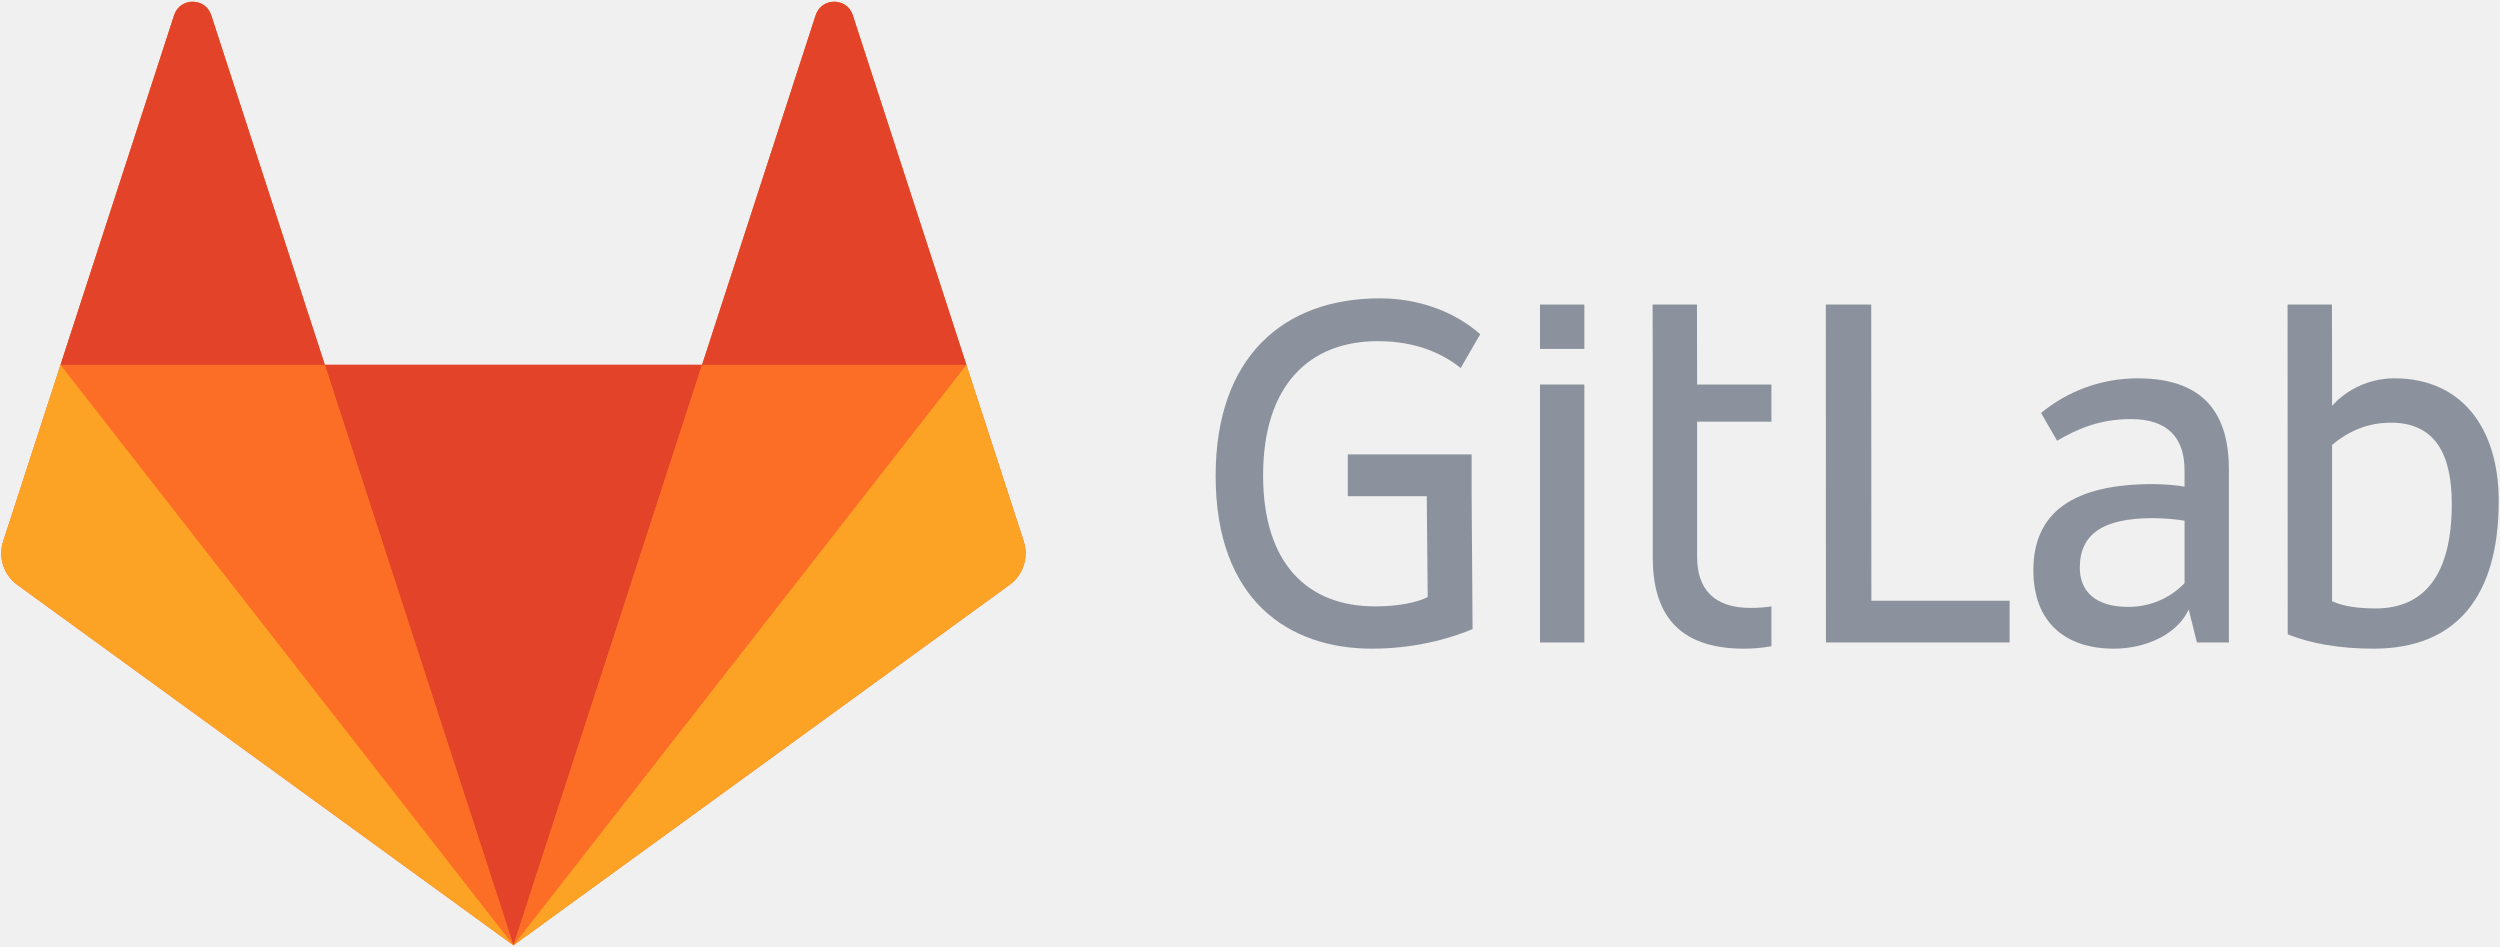
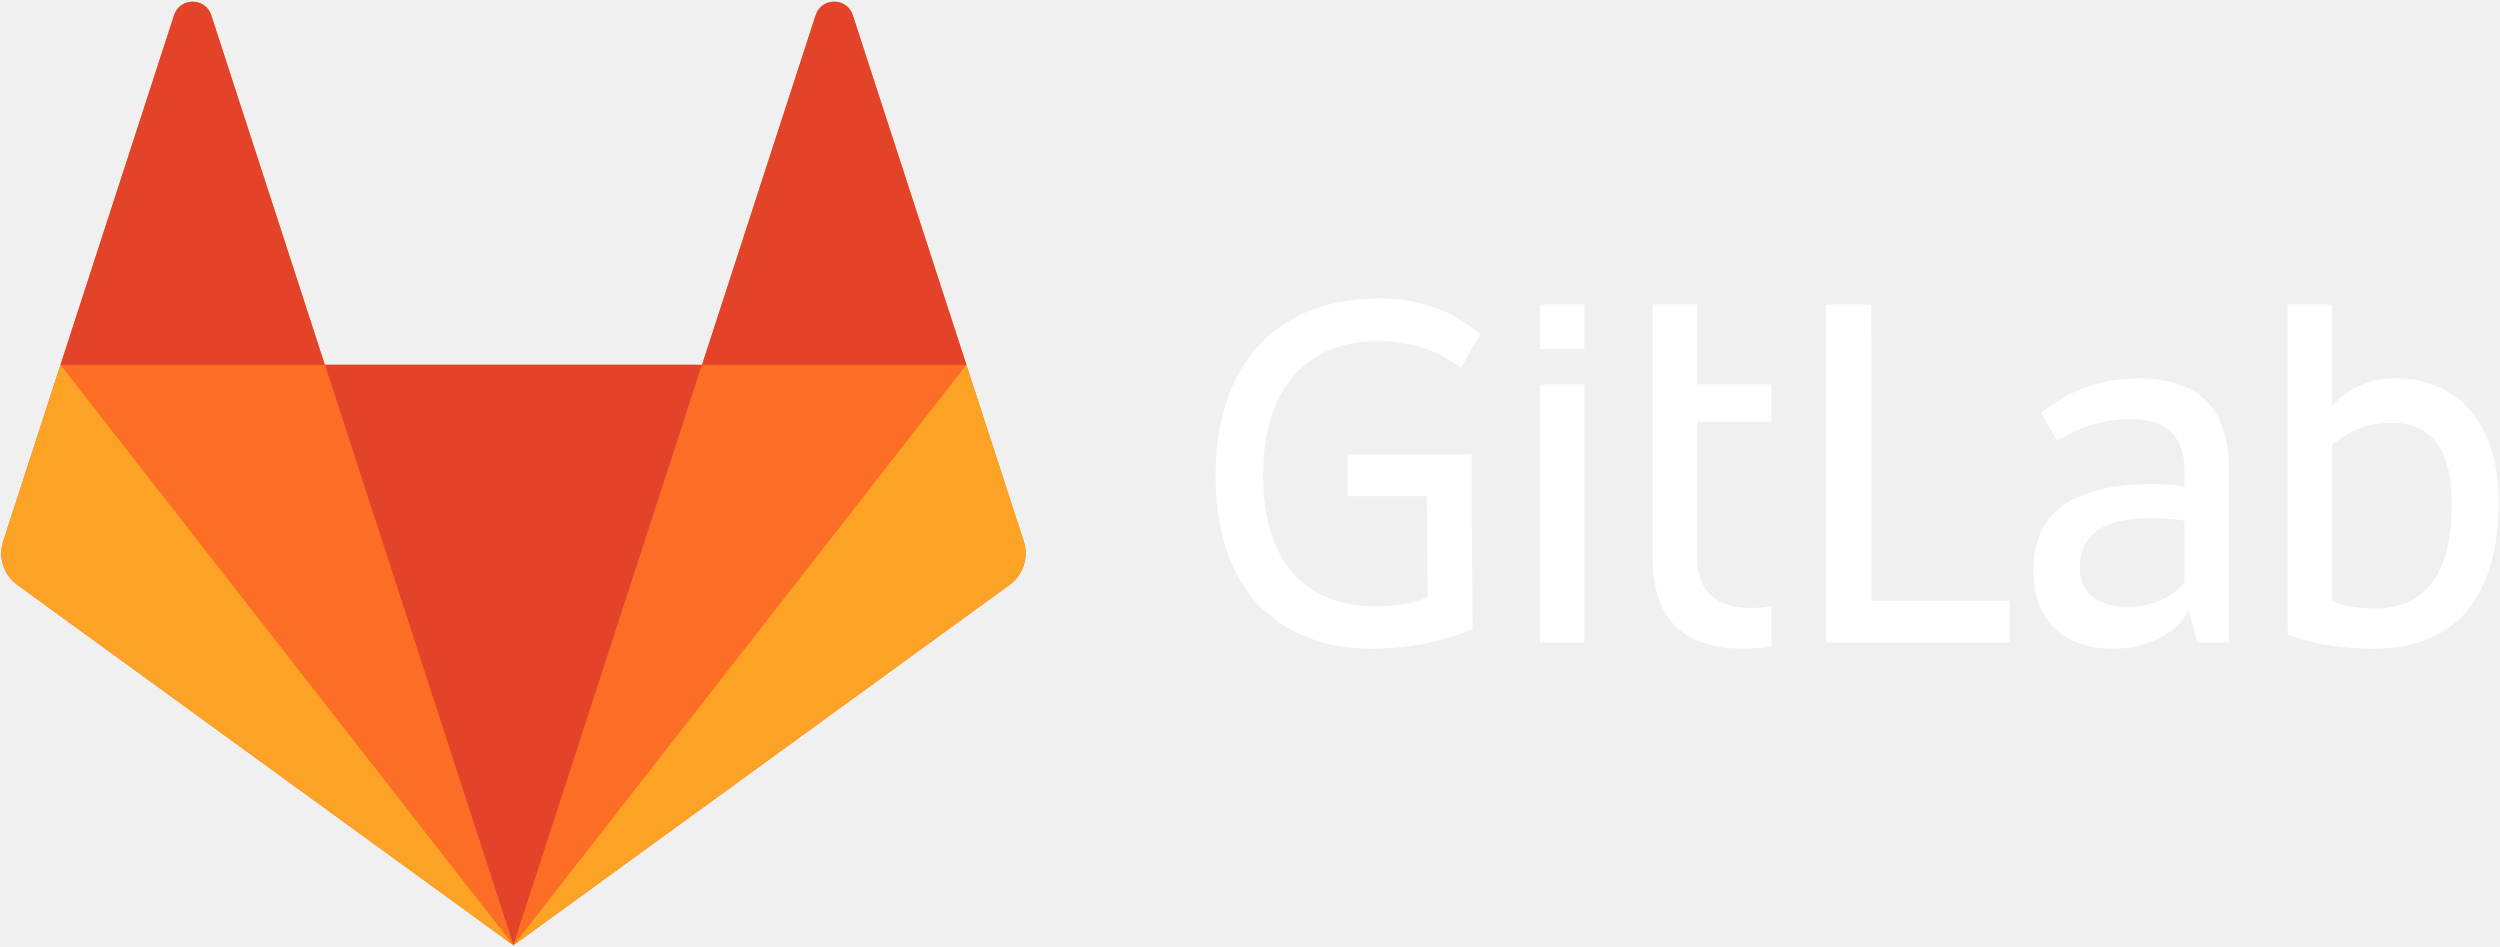
<svg xmlns="http://www.w3.org/2000/svg" xmlns:xlink="http://www.w3.org/1999/xlink" width="1202px" height="455px" viewBox="0 0 1202 455" version="1.1">
  <defs>
    <path id="path-1" d="M0,1173.333 L2000,1173.333 L2000,0 L0,0 L0,1173.333 L0,1173.333 Z" />
  </defs>
  <g id="Page-1" stroke="none" stroke-width="1" fill="none" fill-rule="evenodd">
    <g id="gitlab_logo" transform="translate(-439, -360)">
      <g id="g10" transform="translate(1000, 587.3333) scale(1, -1) translate(-1000, -587.3333) translate(0, 0.3333)">
-         <g id="g12" transform="translate(1316.014, 505.2441)" fill="#8C929D">
+         <g id="g12" transform="translate(1316.014, 505.2441)" fill="#ffffff">
          <path d="M22.667,162.667 L0.836,162.667 L0.905,0.179 L89.22,0.179 L89.22,20.272 L22.736,20.272 L22.667,162.667 L22.667,162.667 Z" id="path14" />
        </g>
        <g id="g16">
          <g id="g18-Clipped">
            <mask id="mask-2" fill="white">
              <use xlink:href="#path-1" />
            </mask>
            <g id="path22" />
            <g id="g18" mask="url(#mask-2)">
              <g transform="translate(438.6667, 358.6667)">
                <g id="g24" stroke-width="1" fill="none" transform="translate(977.3274, 143.2844)">
-                   <path d="M73.333,32 C67.876,26.295 58.697,20.588 46.293,20.588 C29.672,20.588 22.975,28.775 22.975,39.443 C22.975,55.567 34.137,63.257 57.953,63.257 C62.419,63.257 69.612,62.761 73.333,62.017 L73.333,32 L73.333,32 Z M50.759,130.485 C33.129,130.485 16.96,124.236 4.343,113.833 L12.059,100.468 C20.989,105.677 31.905,110.888 47.533,110.888 C65.395,110.888 73.333,101.708 73.333,86.328 L73.333,78.389 C69.86,79.133 62.667,79.631 58.201,79.631 C19.997,79.631 0.648,66.235 0.648,38.201 C0.648,13.147 16.028,0.495 39.347,0.495 C55.055,0.495 70.108,7.689 75.317,19.348 L79.287,3.472 L94.668,3.472 L94.668,86.576 C94.668,112.872 83.256,130.485 50.759,130.485 L50.759,130.485 Z" id="path26" fill="#8C929D" />
+                   <path d="M73.333,32 C67.876,26.295 58.697,20.588 46.293,20.588 C29.672,20.588 22.975,28.775 22.975,39.443 C22.975,55.567 34.137,63.257 57.953,63.257 C62.419,63.257 69.612,62.761 73.333,62.017 L73.333,32 L73.333,32 Z M50.759,130.485 C33.129,130.485 16.96,124.236 4.343,113.833 L12.059,100.468 C20.989,105.677 31.905,110.888 47.533,110.888 C65.395,110.888 73.333,101.708 73.333,86.328 L73.333,78.389 C69.86,79.133 62.667,79.631 58.201,79.631 C19.997,79.631 0.648,66.235 0.648,38.201 C0.648,13.147 16.028,0.495 39.347,0.495 C55.055,0.495 70.108,7.689 75.317,19.348 L79.287,3.472 L94.668,3.472 L94.668,86.576 C94.668,112.872 83.256,130.485 50.759,130.485 L50.759,130.485 Z" id="path26" fill="#ffffff" />
                </g>
                <g id="g28" stroke-width="1" fill="none" transform="translate(1099.767, 143.1289)">
-                   <path d="M42.667,20 C34.48,20 27.285,20.992 21.828,23.473 L21.828,90.825 L21.828,98.639 C29.271,104.841 38.449,109.307 50.109,109.307 C71.195,109.307 79.381,94.423 79.381,70.359 C79.381,36.125 66.233,20 42.667,20 M51.841,130.641 C32.331,130.641 21.828,117.368 21.828,117.368 L21.828,138.331 L21.759,166.115 L11.916,166.115 L0.425,166.115 L0.495,7.596 C11.161,3.131 25.797,0.651 41.675,0.651 C82.359,0.651 101.956,26.697 101.956,71.599 C101.956,107.073 83.843,130.641 51.841,130.641" id="path30" fill="#8C929D" />
+                   <path d="M42.667,20 C34.48,20 27.285,20.992 21.828,23.473 L21.828,90.825 L21.828,98.639 C29.271,104.841 38.449,109.307 50.109,109.307 C71.195,109.307 79.381,94.423 79.381,70.359 C79.381,36.125 66.233,20 42.667,20 M51.841,130.641 C32.331,130.641 21.828,117.368 21.828,117.368 L21.828,138.331 L21.759,166.115 L11.916,166.115 L0.425,166.115 L0.495,7.596 C11.161,3.131 25.797,0.651 41.675,0.651 C82.359,0.651 101.956,26.697 101.956,71.599 C101.956,107.073 83.843,130.641 51.841,130.641" id="path30" fill="#ffffff" />
                </g>
                <g id="g32" stroke-width="1" fill="none" transform="translate(584.0421, 143.6308)">
-                   <path d="M78.667,148 C98.016,148 110.42,141.551 118.607,135.1 L127.988,151.351 C115.201,162.564 98.003,168.591 79.659,168.591 C33.269,168.591 0.772,140.309 0.772,83.253 C0.772,23.467 35.831,0.148 75.937,0.148 C96.032,0.148 113.149,4.861 124.312,9.575 L123.855,73.453 L123.855,80.989 L123.855,93.548 L64.317,93.548 L64.317,73.453 L102.272,73.453 L102.729,24.956 C97.768,22.475 89.085,20.491 77.427,20.491 C45.177,20.491 23.595,40.777 23.595,83.501 C23.595,126.913 45.921,148 78.667,148" id="path34" fill="#8C929D" />
+                   <path d="M78.667,148 C98.016,148 110.42,141.551 118.607,135.1 L127.988,151.351 C115.201,162.564 98.003,168.591 79.659,168.591 C33.269,168.591 0.772,140.309 0.772,83.253 C0.772,23.467 35.831,0.148 75.937,0.148 C96.032,0.148 113.149,4.861 124.312,9.575 L123.855,73.453 L123.855,80.989 L123.855,93.548 L64.317,93.548 L64.317,73.453 L102.272,73.453 L102.729,24.956 C97.768,22.475 89.085,20.491 77.427,20.491 C45.177,20.491 23.595,40.777 23.595,83.501 C23.595,126.913 45.921,148 78.667,148" id="path34" fill="#ffffff" />
                </g>
                <g id="g36" stroke-width="1" fill="none" transform="translate(793.569, 142.5775)">
-                   <path d="M22.667,166.667 L1.332,166.667 L1.401,139.379 L1.401,128.215 L1.401,121.708 L1.401,110.353 L1.401,45.359 L1.401,45.111 C1.401,18.815 12.813,1.201 45.311,1.201 C49.8,1.201 54.193,1.609 58.459,2.384 L58.459,21.543 C55.371,21.069 52.075,20.8 48.536,20.8 C30.675,20.8 22.736,29.979 22.736,45.359 L22.736,110.353 L58.459,110.353 L58.459,128.215 L22.736,128.215 L22.667,166.667 L22.667,166.667 Z" id="path38" fill="#8C929D" />
+                   <path d="M22.667,166.667 L1.332,166.667 L1.401,139.379 L1.401,128.215 L1.401,121.708 L1.401,110.353 L1.401,45.359 L1.401,45.111 C1.401,18.815 12.813,1.201 45.311,1.201 C49.8,1.201 54.193,1.609 58.459,2.384 L58.459,21.543 C55.371,21.069 52.075,20.8 48.536,20.8 C30.675,20.8 22.736,29.979 22.736,45.359 L22.736,110.353 L58.459,110.353 L58.459,128.215 L22.736,128.215 L22.667,166.667 L22.667,166.667 Z" id="path38" fill="#ffffff" />
                </g>
-                 <path d="M740.767,146.756 L762.101,146.756 L762.101,270.793 L740.767,270.793 L740.767,146.756 L740.767,146.756 Z" id="path40" fill="#8C929D" />
-                 <path d="M740.767,287.909 L762.101,287.909 L762.101,309.244 L740.767,309.244 L740.767,287.909 L740.767,287.909 Z" id="path42" fill="#8C929D" />
+                 <path d="M740.767,146.756 L762.101,146.756 L762.101,270.793 L740.767,270.793 L740.767,146.756 L740.767,146.756 Z" id="path40" fill="#ffffff" />
+                 <path d="M740.767,287.909 L762.101,287.909 L762.101,309.244 L740.767,309.244 L740.767,287.909 L740.767,287.909 Z" id="path42" fill="#ffffff" />
                <g id="g44" stroke-width="1" fill="none" transform="translate(0.532, 0.774933)">
                  <path d="M492,194.667 L464.441,279.481 L409.824,447.579 C407.015,456.227 394.779,456.227 391.968,447.579 L337.349,279.481 L155.983,279.481 L101.363,447.579 C98.553,456.227 86.317,456.227 83.507,447.579 L28.889,279.481 L1.332,194.667 C-1.183,186.931 1.572,178.456 8.152,173.675 L246.665,0.385 L485.18,173.675 C491.76,178.456 494.513,186.931 492,194.667" id="path46" fill="#FC6D26" />
                </g>
                <g id="g48" stroke-width="1" fill="none" transform="translate(155.1979, 1.160267)">
                  <path d="M92,0 L92,0 L182.684,279.096 L1.316,279.096 L92,0 L92,0 Z" id="path50" fill="#E24329" />
                </g>
                <g id="g52" stroke-width="1" fill="none" transform="translate(247.1979, 1.160267)">
                  <g id="path54" />
                </g>
                <g id="g56" stroke-width="1" fill="none" transform="translate(28.5312, 1.1608)">
                  <path d="M218.667,0 L127.983,279.095 L0.891,279.095 L218.667,0 L218.667,0 Z" id="path58" fill="#FC6D26" />
                </g>
                <g id="g60" stroke-width="1" fill="none" transform="translate(247.1979, 1.1608)">
                  <g id="path62" />
                </g>
                <g id="g64" stroke-width="1" fill="none" transform="translate(0.088533, 0.255867)">
                  <path d="M29.333,280 L29.333,280 L1.775,195.185 C-0.739,187.449 2.015,178.975 8.596,174.195 L247.109,0.905 L29.333,280 L29.333,280 Z" id="path66" fill="#FCA326" />
                </g>
                <g id="g68" stroke-width="1" fill="none" transform="translate(247.1979, 1.160267)">
                  <g id="path70" />
                </g>
                <g id="g72" stroke-width="1" fill="none" transform="translate(29.42187, 280.2556)">
                  <path d="M0,0 L127.092,0 L72.473,168.097 C69.663,176.747 57.427,176.747 54.617,168.097 L0,0 L0,0 Z" id="path74" fill="#E24329" />
                </g>
                <g id="g76" stroke-width="1" fill="none" transform="translate(247.1979, 1.1608)">
                  <path d="M0,0 L90.684,279.095 L217.776,279.095 L0,0 L0,0 Z" id="path78" fill="#FC6D26" />
                </g>
                <g id="g80" stroke-width="1" fill="none" transform="translate(246.3071, 0.255867)">
                  <path d="M218.667,280 L218.667,280 L246.225,195.185 C248.739,187.449 245.985,178.975 239.404,174.195 L0.891,0.905 L218.667,280 L218.667,280 Z" id="path82" fill="#FCA326" />
                </g>
                <g id="g84" stroke-width="1" fill="none" transform="translate(336.9737, 280.2556)">
                  <path d="M128,0 L0.908,0 L55.527,168.097 C58.337,176.747 70.573,176.747 73.383,168.097 L128,0 L128,0 Z" id="path86" fill="#E24329" />
                </g>
              </g>
            </g>
          </g>
        </g>
      </g>
    </g>
  </g>
</svg>
